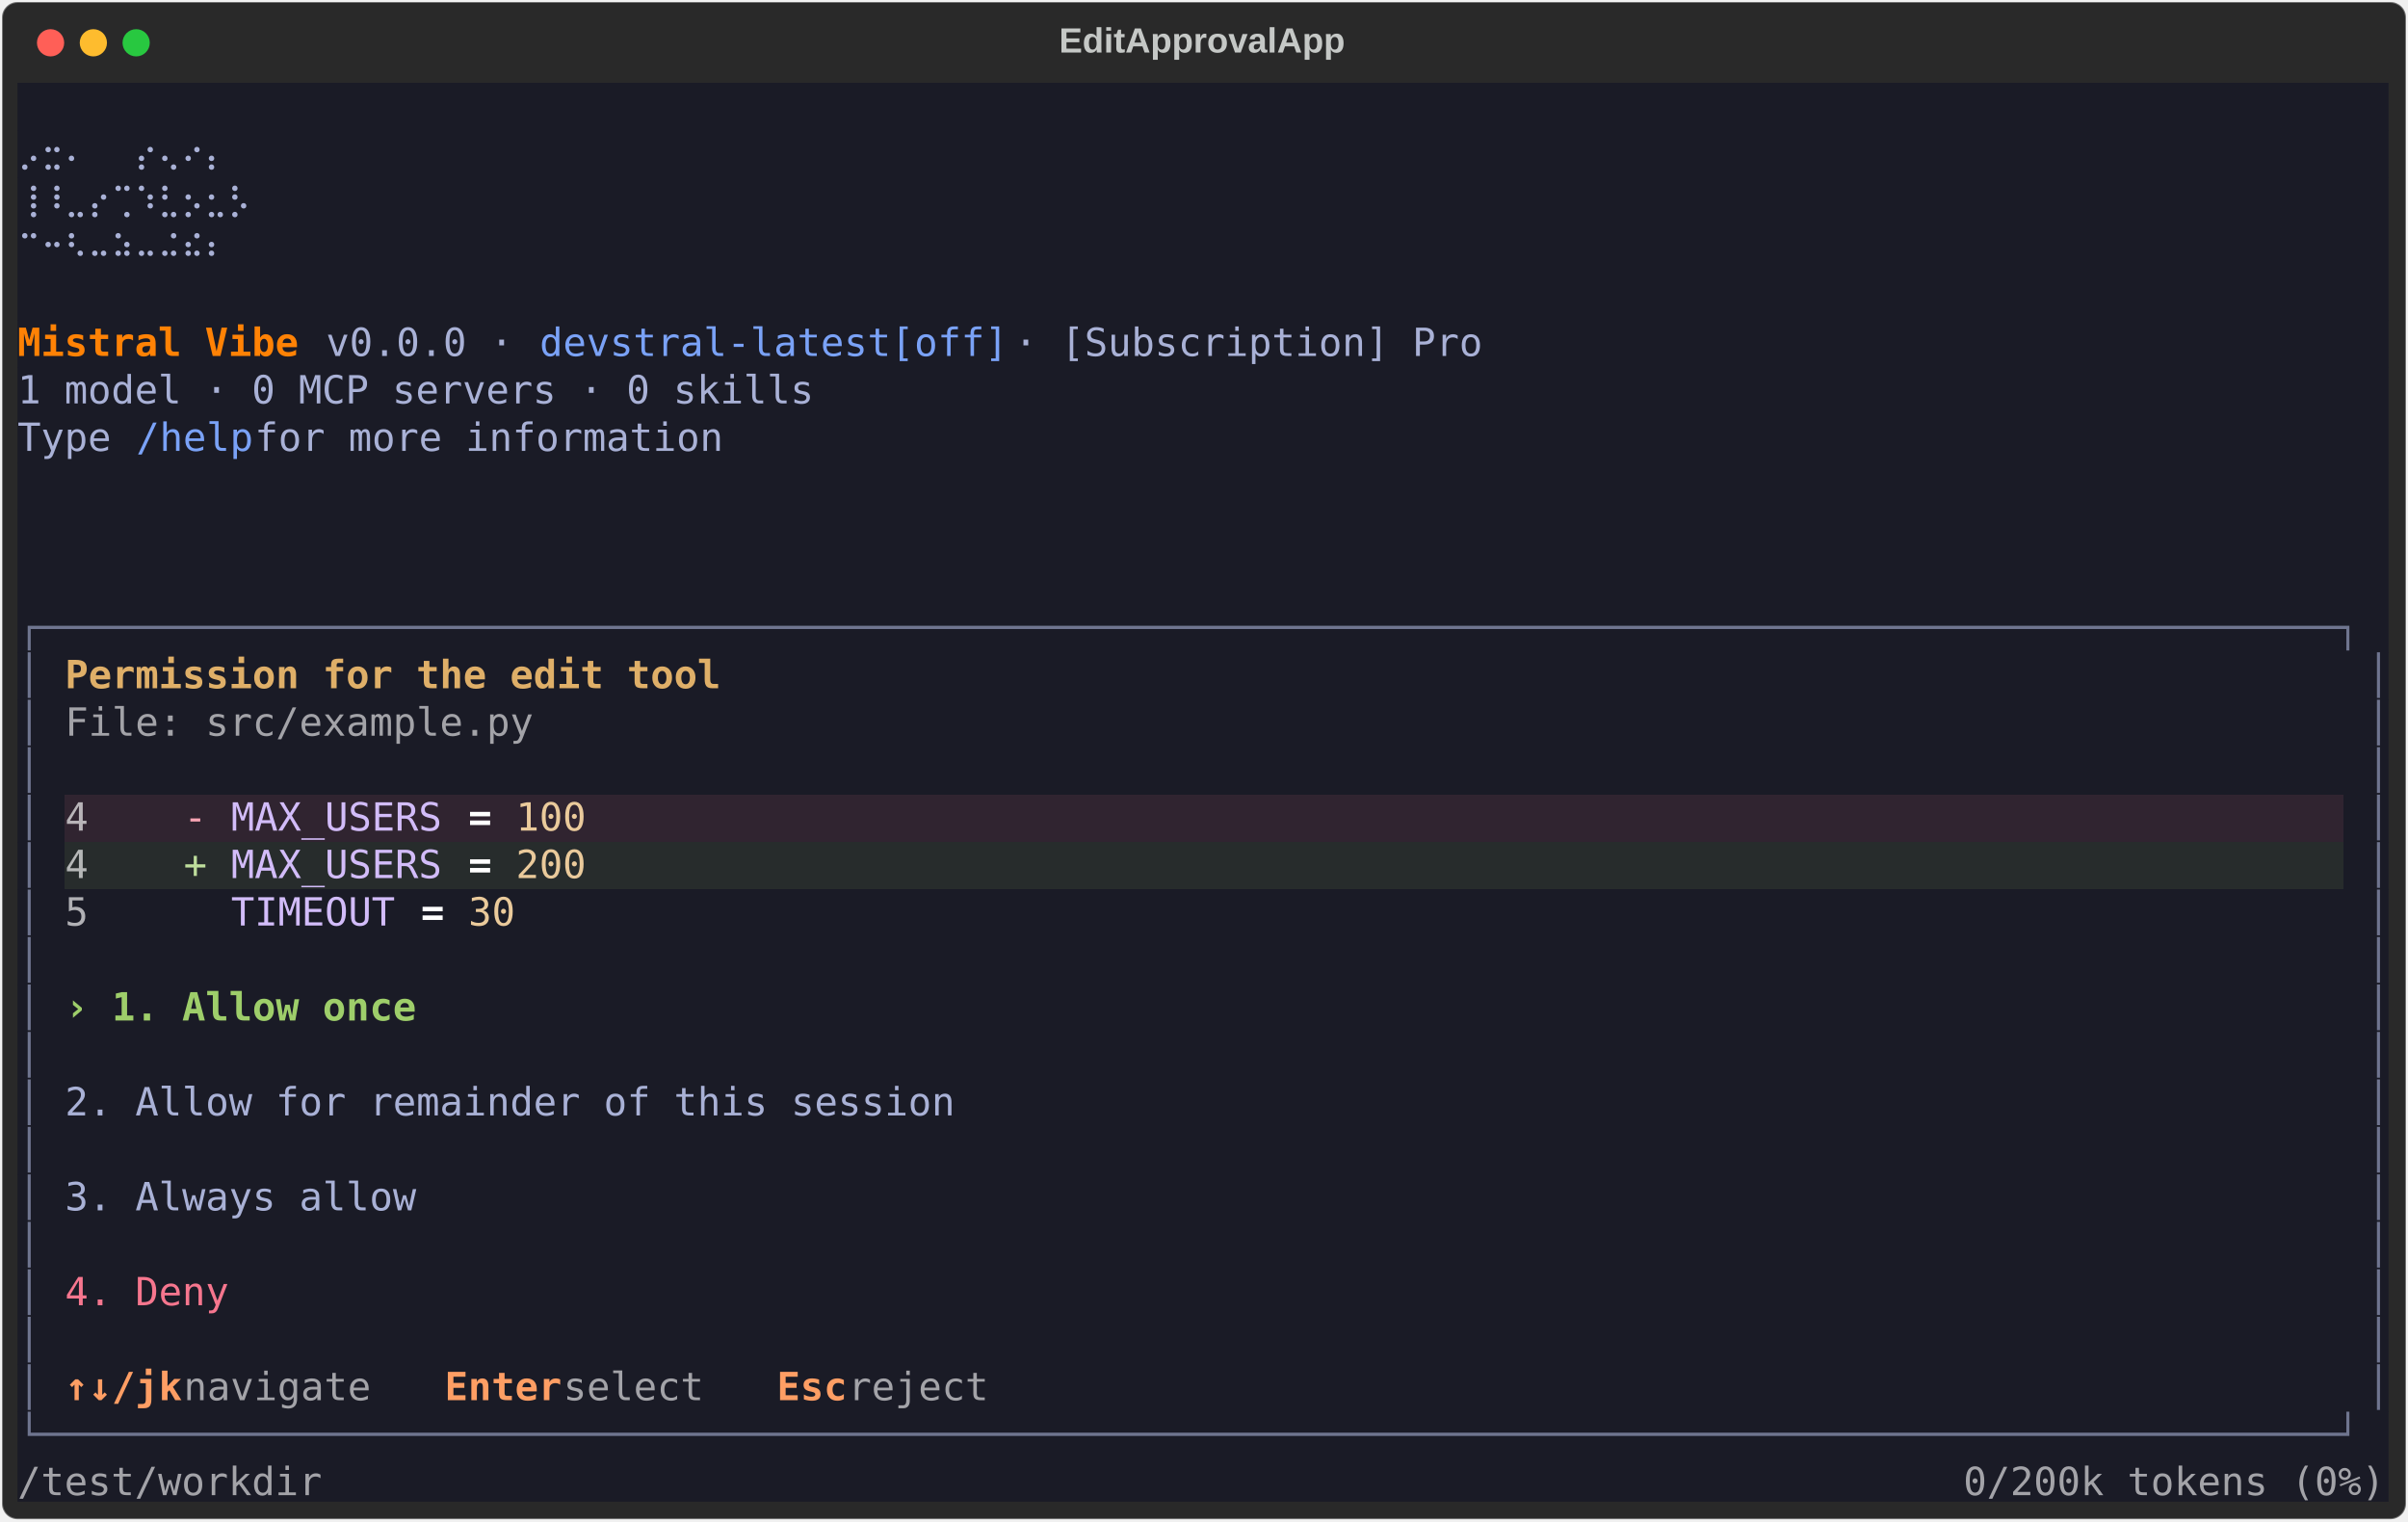
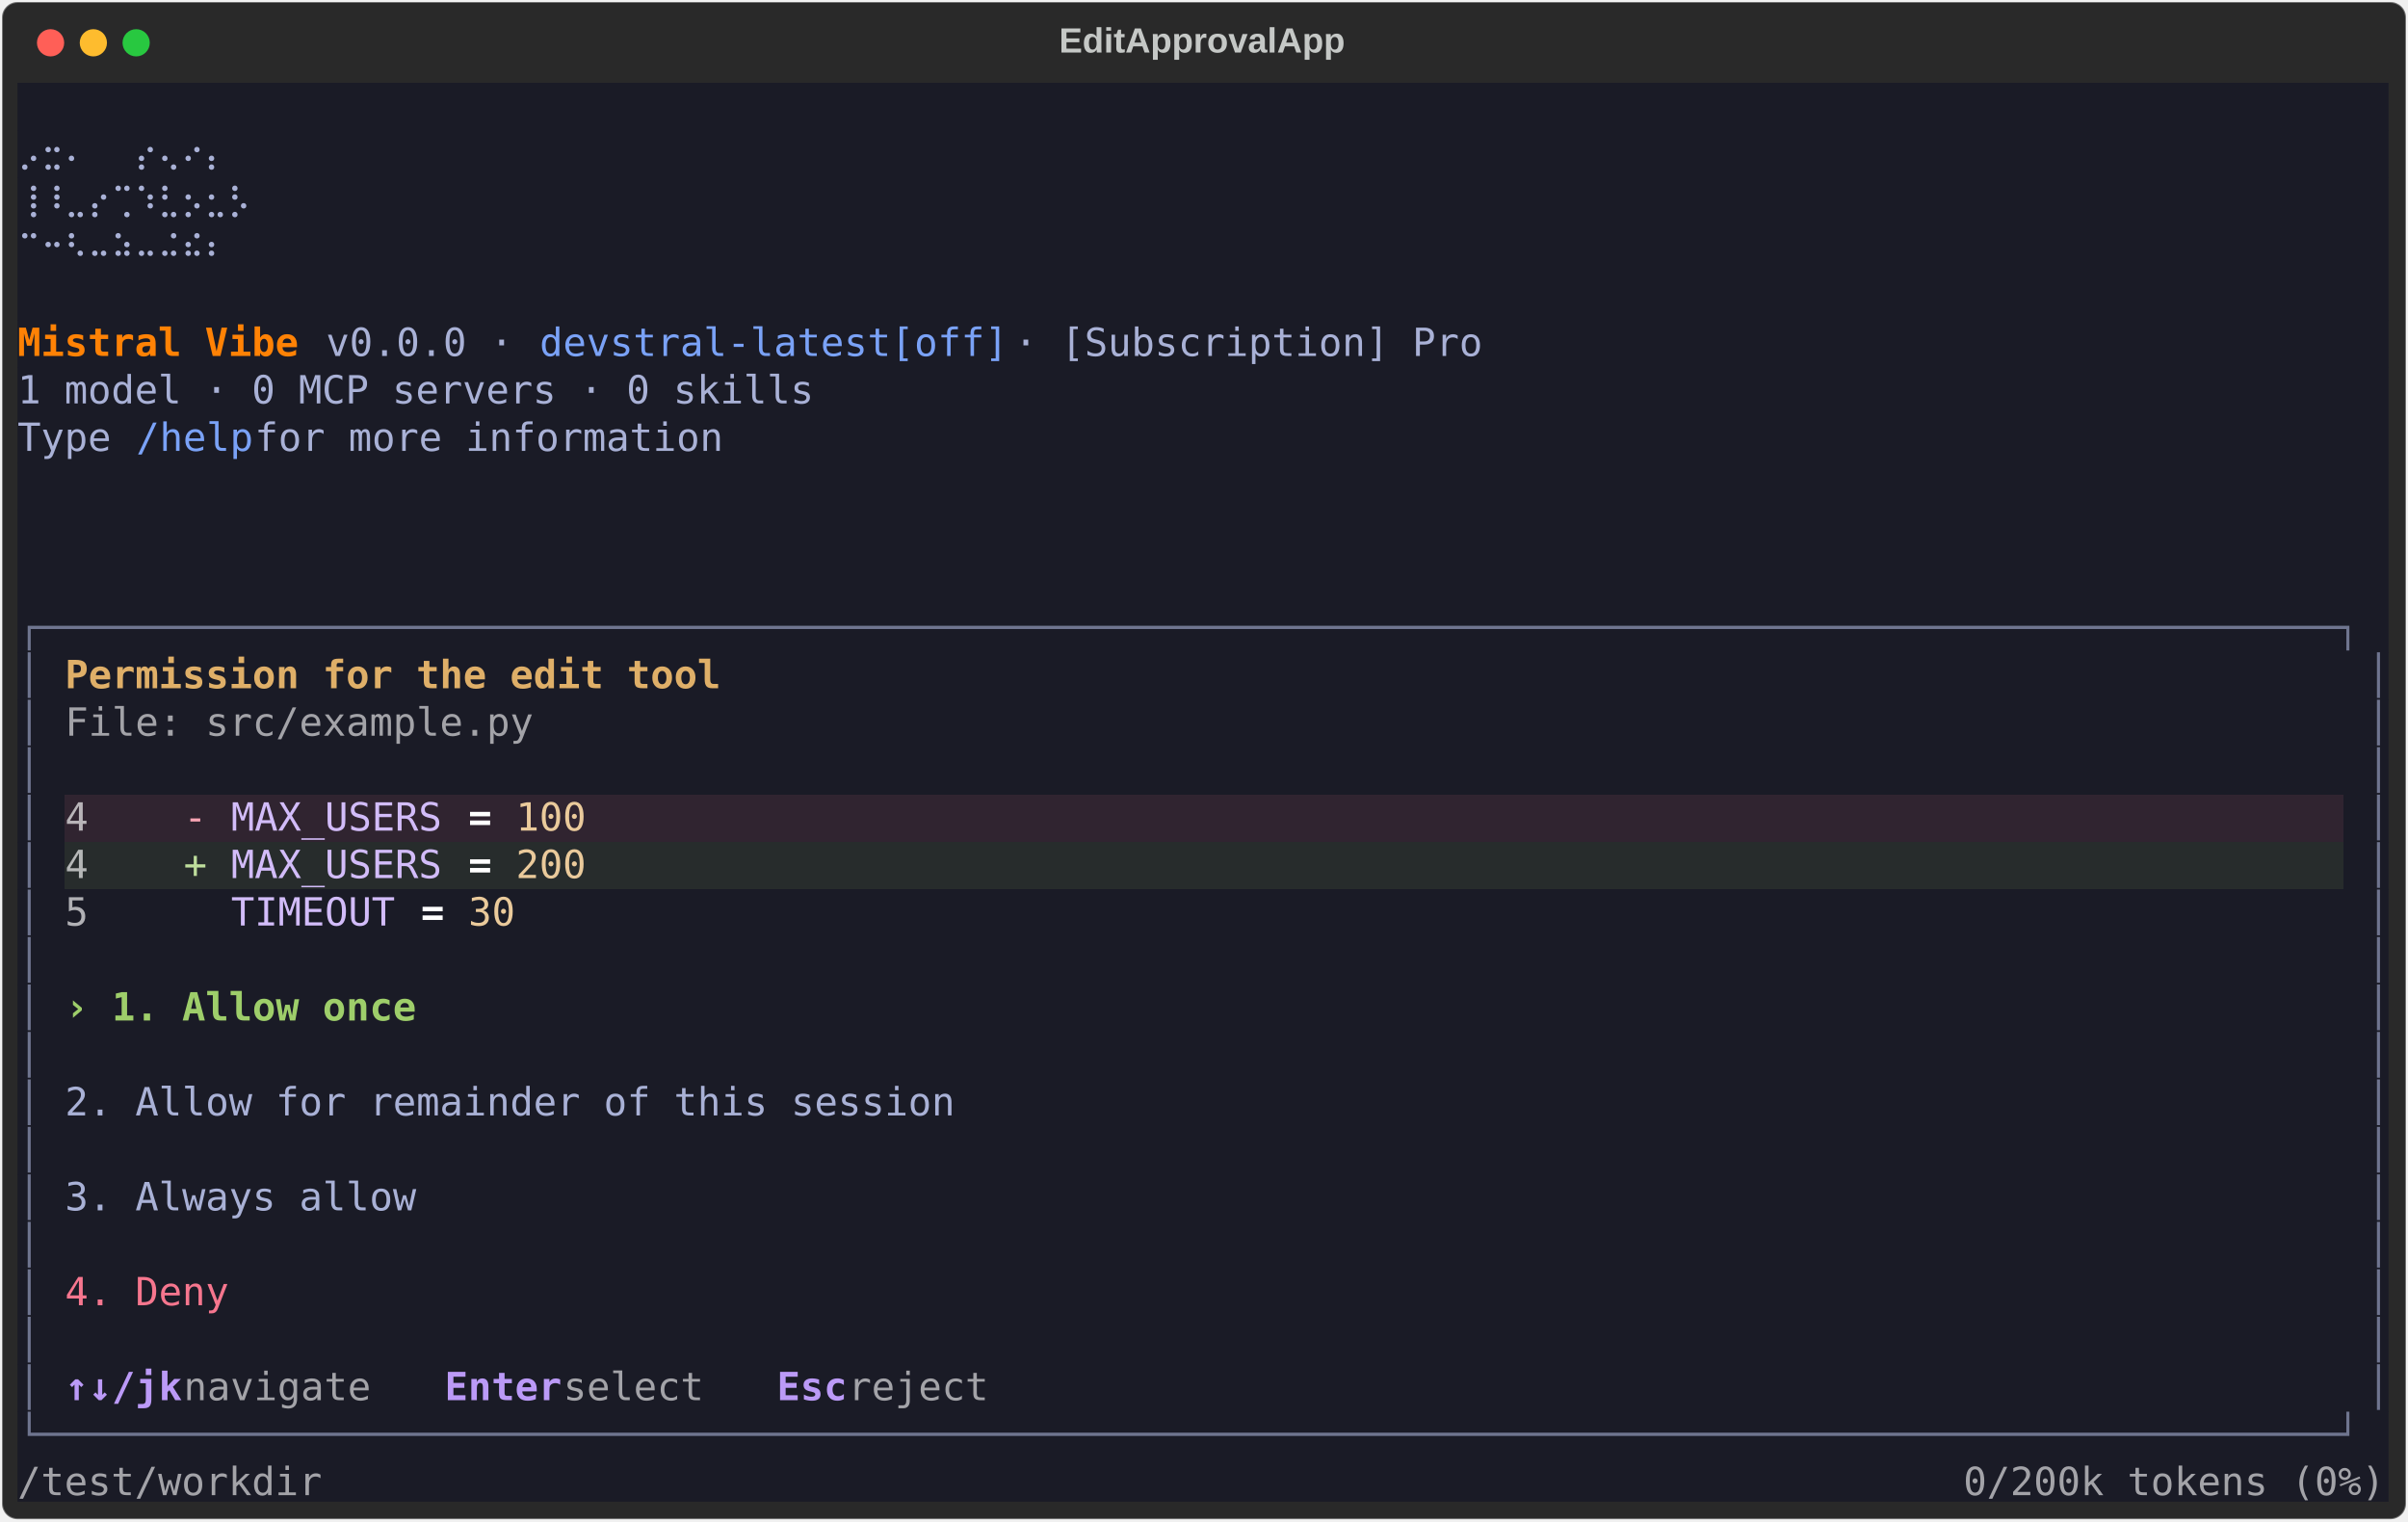
<svg xmlns="http://www.w3.org/2000/svg" class="rich-terminal" viewBox="0 0 1238 782.0">
  <style>

    @font-face {
        font-family: "Fira Code";
        src: local("FiraCode-Regular"),
                url("https://cdnjs.cloudflare.com/ajax/libs/firacode/6.2.0/woff2/FiraCode-Regular.woff2") format("woff2"),
                url("https://cdnjs.cloudflare.com/ajax/libs/firacode/6.2.0/woff/FiraCode-Regular.woff") format("woff");
        font-style: normal;
        font-weight: 400;
    }
    @font-face {
        font-family: "Fira Code";
        src: local("FiraCode-Bold"),
                url("https://cdnjs.cloudflare.com/ajax/libs/firacode/6.2.0/woff2/FiraCode-Bold.woff2") format("woff2"),
                url("https://cdnjs.cloudflare.com/ajax/libs/firacode/6.2.0/woff/FiraCode-Bold.woff") format("woff");
        font-style: bold;
        font-weight: 700;
    }

    .terminal-matrix {
        font-family: Fira Code, monospace;
        font-size: 20px;
        line-height: 24.4px;
        font-variant-east-asian: full-width;
    }

    .terminal-title {
        font-size: 18px;
        font-weight: bold;
        font-family: arial;
    }

    .terminal-r1 { fill: #c5c8c6 }
.terminal-r2 { fill: #a9b1d6 }
.terminal-r3 { fill: #ff8205;font-weight: bold }
.terminal-r4 { fill: #1a1b26 }
.terminal-r5 { fill: #7aa2f7 }
.terminal-r6 { fill: #6f758f }
.terminal-r7 { fill: #dfaf68;font-weight: bold }
.terminal-r8 { fill: #a3a3a8 }
.terminal-r9 { fill: #b8b4b8 }
.terminal-r10 { fill: #f9a4b4 }
.terminal-r11 { fill: #d2bcf9 }
.terminal-r12 { fill: #ffffff }
.terminal-r13 { fill: #ffffff;font-weight: bold }
.terminal-r14 { fill: #eaca9b }
.terminal-r15 { fill: #b5b7b7 }
.terminal-r16 { fill: #bede9c }
.terminal-r17 { fill: #b1b1b5 }
.terminal-r18 { fill: #9ece6a;font-weight: bold }
.terminal-r19 { fill: #f6768e }
- .terminal-r20 { fill: #fe9e64;font-weight: bold }
+ .terminal-r20 { fill: #bb9af7;font-weight: bold }
    </style>
  <defs>
    <clipPath id="terminal-clip-terminal">
      <rect x="0" y="0" width="1219.0" height="731.0" />
    </clipPath>
    <clipPath id="terminal-line-0">
      <rect x="0" y="1.5" width="1220" height="24.65" />
    </clipPath>
    <clipPath id="terminal-line-1">
      <rect x="0" y="25.9" width="1220" height="24.65" />
    </clipPath>
    <clipPath id="terminal-line-2">
      <rect x="0" y="50.3" width="1220" height="24.65" />
    </clipPath>
    <clipPath id="terminal-line-3">
      <rect x="0" y="74.7" width="1220" height="24.65" />
    </clipPath>
    <clipPath id="terminal-line-4">
      <rect x="0" y="99.1" width="1220" height="24.65" />
    </clipPath>
    <clipPath id="terminal-line-5">
      <rect x="0" y="123.5" width="1220" height="24.65" />
    </clipPath>
    <clipPath id="terminal-line-6">
      <rect x="0" y="147.9" width="1220" height="24.65" />
    </clipPath>
    <clipPath id="terminal-line-7">
      <rect x="0" y="172.3" width="1220" height="24.65" />
    </clipPath>
    <clipPath id="terminal-line-8">
      <rect x="0" y="196.7" width="1220" height="24.65" />
    </clipPath>
    <clipPath id="terminal-line-9">
      <rect x="0" y="221.1" width="1220" height="24.65" />
    </clipPath>
    <clipPath id="terminal-line-10">
      <rect x="0" y="245.5" width="1220" height="24.65" />
    </clipPath>
    <clipPath id="terminal-line-11">
      <rect x="0" y="269.9" width="1220" height="24.65" />
    </clipPath>
    <clipPath id="terminal-line-12">
      <rect x="0" y="294.3" width="1220" height="24.65" />
    </clipPath>
    <clipPath id="terminal-line-13">
      <rect x="0" y="318.7" width="1220" height="24.65" />
    </clipPath>
    <clipPath id="terminal-line-14">
      <rect x="0" y="343.1" width="1220" height="24.65" />
    </clipPath>
    <clipPath id="terminal-line-15">
      <rect x="0" y="367.5" width="1220" height="24.65" />
    </clipPath>
    <clipPath id="terminal-line-16">
      <rect x="0" y="391.9" width="1220" height="24.65" />
    </clipPath>
    <clipPath id="terminal-line-17">
      <rect x="0" y="416.3" width="1220" height="24.65" />
    </clipPath>
    <clipPath id="terminal-line-18">
      <rect x="0" y="440.7" width="1220" height="24.65" />
    </clipPath>
    <clipPath id="terminal-line-19">
      <rect x="0" y="465.1" width="1220" height="24.65" />
    </clipPath>
    <clipPath id="terminal-line-20">
      <rect x="0" y="489.5" width="1220" height="24.65" />
    </clipPath>
    <clipPath id="terminal-line-21">
      <rect x="0" y="513.9" width="1220" height="24.65" />
    </clipPath>
    <clipPath id="terminal-line-22">
      <rect x="0" y="538.3" width="1220" height="24.65" />
    </clipPath>
    <clipPath id="terminal-line-23">
      <rect x="0" y="562.7" width="1220" height="24.65" />
    </clipPath>
    <clipPath id="terminal-line-24">
      <rect x="0" y="587.1" width="1220" height="24.65" />
    </clipPath>
    <clipPath id="terminal-line-25">
      <rect x="0" y="611.5" width="1220" height="24.65" />
    </clipPath>
    <clipPath id="terminal-line-26">
      <rect x="0" y="635.9" width="1220" height="24.65" />
    </clipPath>
    <clipPath id="terminal-line-27">
      <rect x="0" y="660.3" width="1220" height="24.65" />
    </clipPath>
    <clipPath id="terminal-line-28">
      <rect x="0" y="684.7" width="1220" height="24.65" />
    </clipPath>
  </defs>
  <rect fill="#292929" stroke="rgba(255,255,255,0.35)" stroke-width="1" x="1" y="1" width="1236" height="780" rx="8" />
  <text class="terminal-title" fill="#c5c8c6" text-anchor="middle" x="618" y="27">EditApprovalApp</text>
  <g transform="translate(26,22)">
    <circle cx="0" cy="0" r="7" fill="#ff5f57" />
    <circle cx="22" cy="0" r="7" fill="#febc2e" />
    <circle cx="44" cy="0" r="7" fill="#28c840" />
  </g>
  <g transform="translate(9, 41)" clip-path="url(#terminal-clip-terminal)">
    <rect fill="#1a1b26" x="0" y="1.5" width="1220" height="24.65" shape-rendering="crispEdges" />
    <rect fill="#1a1b26" x="0" y="25.9" width="134.2" height="24.65" shape-rendering="crispEdges" />
    <rect fill="#1a1b26" x="134.2" y="25.9" width="646.6" height="24.65" shape-rendering="crispEdges" />
    <rect fill="#1a1b26" x="780.8" y="25.9" width="439.2" height="24.65" shape-rendering="crispEdges" />
    <rect fill="#1a1b26" x="0" y="50.3" width="134.2" height="24.65" shape-rendering="crispEdges" />
    <rect fill="#1a1b26" x="134.2" y="50.3" width="646.6" height="24.65" shape-rendering="crispEdges" />
    <rect fill="#1a1b26" x="780.8" y="50.3" width="439.2" height="24.65" shape-rendering="crispEdges" />
    <rect fill="#1a1b26" x="0" y="74.7" width="134.2" height="24.65" shape-rendering="crispEdges" />
    <rect fill="#1a1b26" x="134.2" y="74.7" width="646.6" height="24.65" shape-rendering="crispEdges" />
    <rect fill="#1a1b26" x="780.8" y="74.7" width="439.2" height="24.65" shape-rendering="crispEdges" />
    <rect fill="#1a1b26" x="0" y="99.1" width="780.8" height="24.65" shape-rendering="crispEdges" />
    <rect fill="#1a1b26" x="780.8" y="99.1" width="439.2" height="24.65" shape-rendering="crispEdges" />
    <rect fill="#1a1b26" x="0" y="123.5" width="146.4" height="24.65" shape-rendering="crispEdges" />
    <rect fill="#1a1b26" x="146.4" y="123.5" width="12.2" height="24.65" shape-rendering="crispEdges" />
    <rect fill="#1a1b26" x="158.6" y="123.5" width="109.8" height="24.65" shape-rendering="crispEdges" />
    <rect fill="#1a1b26" x="268.4" y="123.5" width="244" height="24.65" shape-rendering="crispEdges" />
    <rect fill="#1a1b26" x="512.4" y="123.5" width="256.2" height="24.65" shape-rendering="crispEdges" />
    <rect fill="#1a1b26" x="768.6" y="123.5" width="12.2" height="24.65" shape-rendering="crispEdges" />
    <rect fill="#1a1b26" x="780.8" y="123.5" width="439.2" height="24.65" shape-rendering="crispEdges" />
    <rect fill="#1a1b26" x="0" y="147.9" width="414.8" height="24.65" shape-rendering="crispEdges" />
    <rect fill="#1a1b26" x="414.8" y="147.9" width="366" height="24.65" shape-rendering="crispEdges" />
    <rect fill="#1a1b26" x="780.8" y="147.9" width="439.2" height="24.65" shape-rendering="crispEdges" />
    <rect fill="#1a1b26" x="0" y="172.3" width="61" height="24.65" shape-rendering="crispEdges" />
    <rect fill="#1a1b26" x="61" y="172.3" width="61" height="24.65" shape-rendering="crispEdges" />
    <rect fill="#1a1b26" x="122" y="172.3" width="256.2" height="24.65" shape-rendering="crispEdges" />
    <rect fill="#1a1b26" x="378.2" y="172.3" width="402.6" height="24.65" shape-rendering="crispEdges" />
    <rect fill="#1a1b26" x="780.8" y="172.3" width="439.2" height="24.65" shape-rendering="crispEdges" />
    <rect fill="#1a1b26" x="0" y="196.7" width="1220" height="24.65" shape-rendering="crispEdges" />
    <rect fill="#1a1b26" x="0" y="221.1" width="1220" height="24.65" shape-rendering="crispEdges" />
    <rect fill="#1a1b26" x="0" y="245.5" width="0" height="24.65" shape-rendering="crispEdges" />
    <rect fill="#1a1b26" x="0" y="245.5" width="1220" height="24.65" shape-rendering="crispEdges" />
    <rect fill="#1a1b26" x="0" y="269.9" width="1220" height="24.65" shape-rendering="crispEdges" />
    <rect fill="#1a1b26" x="0" y="294.3" width="12.2" height="24.65" shape-rendering="crispEdges" />
    <rect fill="#1a1b26" x="12.2" y="294.3" width="12.2" height="24.65" shape-rendering="crispEdges" />
    <rect fill="#1a1b26" x="24.4" y="294.3" width="341.6" height="24.65" shape-rendering="crispEdges" />
    <rect fill="#1a1b26" x="366" y="294.3" width="841.8" height="24.65" shape-rendering="crispEdges" />
    <rect fill="#1a1b26" x="1207.8" y="294.3" width="12.2" height="24.65" shape-rendering="crispEdges" />
    <rect fill="#1a1b26" x="0" y="318.7" width="12.2" height="24.65" shape-rendering="crispEdges" />
    <rect fill="#1a1b26" x="12.2" y="318.7" width="12.2" height="24.65" shape-rendering="crispEdges" />
    <rect fill="#1a1b26" x="24.4" y="318.7" width="244" height="24.65" shape-rendering="crispEdges" />
    <rect fill="#1a1b26" x="268.4" y="318.7" width="939.4" height="24.65" shape-rendering="crispEdges" />
    <rect fill="#1a1b26" x="1207.8" y="318.7" width="12.2" height="24.65" shape-rendering="crispEdges" />
    <rect fill="#1a1b26" x="0" y="343.1" width="12.2" height="24.65" shape-rendering="crispEdges" />
    <rect fill="#1a1b26" x="12.2" y="343.1" width="12.2" height="24.65" shape-rendering="crispEdges" />
    <rect fill="#1a1b26" x="24.4" y="343.1" width="0" height="24.65" shape-rendering="crispEdges" />
    <rect fill="#1a1b26" x="24.4" y="343.1" width="1183.4" height="24.65" shape-rendering="crispEdges" />
    <rect fill="#1a1b26" x="1207.8" y="343.1" width="12.2" height="24.65" shape-rendering="crispEdges" />
    <rect fill="#1a1b26" x="0" y="367.5" width="12.2" height="24.65" shape-rendering="crispEdges" />
    <rect fill="#1a1b26" x="12.2" y="367.5" width="12.2" height="24.65" shape-rendering="crispEdges" />
    <rect fill="#302430" x="24.4" y="367.5" width="61" height="24.65" shape-rendering="crispEdges" />
    <rect fill="#302430" x="85.4" y="367.5" width="24.4" height="24.65" shape-rendering="crispEdges" />
    <rect fill="#302430" x="109.8" y="367.5" width="109.8" height="24.65" shape-rendering="crispEdges" />
    <rect fill="#302430" x="219.6" y="367.5" width="12.2" height="24.65" shape-rendering="crispEdges" />
    <rect fill="#302430" x="231.8" y="367.5" width="12.2" height="24.65" shape-rendering="crispEdges" />
    <rect fill="#302430" x="244" y="367.5" width="12.2" height="24.65" shape-rendering="crispEdges" />
    <rect fill="#302430" x="256.2" y="367.5" width="36.6" height="24.65" shape-rendering="crispEdges" />
    <rect fill="#302430" x="292.8" y="367.5" width="902.8" height="24.65" shape-rendering="crispEdges" />
    <rect fill="#1a1b26" x="1195.6" y="367.5" width="12.2" height="24.65" shape-rendering="crispEdges" />
    <rect fill="#1a1b26" x="1207.8" y="367.5" width="12.2" height="24.65" shape-rendering="crispEdges" />
    <rect fill="#1a1b26" x="0" y="391.9" width="12.2" height="24.65" shape-rendering="crispEdges" />
    <rect fill="#1a1b26" x="12.2" y="391.9" width="12.2" height="24.65" shape-rendering="crispEdges" />
    <rect fill="#272c2c" x="24.4" y="391.9" width="61" height="24.65" shape-rendering="crispEdges" />
    <rect fill="#272c2c" x="85.4" y="391.9" width="24.4" height="24.65" shape-rendering="crispEdges" />
    <rect fill="#272c2c" x="109.8" y="391.9" width="109.8" height="24.65" shape-rendering="crispEdges" />
    <rect fill="#272c2c" x="219.6" y="391.9" width="12.2" height="24.65" shape-rendering="crispEdges" />
    <rect fill="#272c2c" x="231.8" y="391.9" width="12.2" height="24.65" shape-rendering="crispEdges" />
    <rect fill="#272c2c" x="244" y="391.9" width="12.2" height="24.65" shape-rendering="crispEdges" />
    <rect fill="#272c2c" x="256.2" y="391.9" width="36.6" height="24.65" shape-rendering="crispEdges" />
    <rect fill="#272c2c" x="292.8" y="391.9" width="902.8" height="24.65" shape-rendering="crispEdges" />
    <rect fill="#1a1b26" x="1195.6" y="391.9" width="12.2" height="24.65" shape-rendering="crispEdges" />
    <rect fill="#1a1b26" x="1207.8" y="391.9" width="12.2" height="24.65" shape-rendering="crispEdges" />
    <rect fill="#1a1b26" x="0" y="416.3" width="12.2" height="24.65" shape-rendering="crispEdges" />
    <rect fill="#1a1b26" x="12.2" y="416.3" width="12.2" height="24.65" shape-rendering="crispEdges" />
    <rect fill="#1a1b26" x="24.4" y="416.3" width="61" height="24.65" shape-rendering="crispEdges" />
    <rect fill="#1a1b26" x="85.4" y="416.3" width="24.4" height="24.65" shape-rendering="crispEdges" />
    <rect fill="#1a1b26" x="109.8" y="416.3" width="85.4" height="24.65" shape-rendering="crispEdges" />
    <rect fill="#1a1b26" x="195.2" y="416.3" width="12.2" height="24.65" shape-rendering="crispEdges" />
    <rect fill="#1a1b26" x="207.4" y="416.3" width="12.2" height="24.65" shape-rendering="crispEdges" />
    <rect fill="#1a1b26" x="219.6" y="416.3" width="12.2" height="24.65" shape-rendering="crispEdges" />
    <rect fill="#1a1b26" x="231.8" y="416.3" width="24.4" height="24.65" shape-rendering="crispEdges" />
    <rect fill="#1a1b26" x="256.2" y="416.3" width="951.6" height="24.65" shape-rendering="crispEdges" />
    <rect fill="#1a1b26" x="1207.8" y="416.3" width="12.2" height="24.65" shape-rendering="crispEdges" />
    <rect fill="#1a1b26" x="0" y="440.7" width="12.2" height="24.65" shape-rendering="crispEdges" />
    <rect fill="#1a1b26" x="12.2" y="440.7" width="12.2" height="24.65" shape-rendering="crispEdges" />
    <rect fill="#1a1b26" x="24.4" y="440.7" width="0" height="24.65" shape-rendering="crispEdges" />
    <rect fill="#1a1b26" x="24.4" y="440.7" width="1183.4" height="24.65" shape-rendering="crispEdges" />
    <rect fill="#1a1b26" x="1207.8" y="440.7" width="12.2" height="24.65" shape-rendering="crispEdges" />
    <rect fill="#1a1b26" x="0" y="465.1" width="12.2" height="24.65" shape-rendering="crispEdges" />
    <rect fill="#1a1b26" x="12.2" y="465.1" width="12.2" height="24.65" shape-rendering="crispEdges" />
    <rect fill="#1a1b26" x="24.4" y="465.1" width="183" height="24.65" shape-rendering="crispEdges" />
    <rect fill="#1a1b26" x="207.4" y="465.1" width="1000.4" height="24.65" shape-rendering="crispEdges" />
    <rect fill="#1a1b26" x="1207.8" y="465.1" width="12.2" height="24.65" shape-rendering="crispEdges" />
    <rect fill="#1a1b26" x="0" y="489.5" width="12.2" height="24.65" shape-rendering="crispEdges" />
    <rect fill="#1a1b26" x="12.2" y="489.5" width="1195.6" height="24.65" shape-rendering="crispEdges" />
    <rect fill="#1a1b26" x="1207.8" y="489.5" width="12.2" height="24.65" shape-rendering="crispEdges" />
    <rect fill="#1a1b26" x="0" y="513.9" width="12.2" height="24.65" shape-rendering="crispEdges" />
    <rect fill="#1a1b26" x="12.2" y="513.9" width="12.2" height="24.65" shape-rendering="crispEdges" />
    <rect fill="#1a1b26" x="24.4" y="513.9" width="488" height="24.65" shape-rendering="crispEdges" />
    <rect fill="#1a1b26" x="512.4" y="513.9" width="695.4" height="24.65" shape-rendering="crispEdges" />
    <rect fill="#1a1b26" x="1207.8" y="513.9" width="12.2" height="24.65" shape-rendering="crispEdges" />
    <rect fill="#1a1b26" x="0" y="538.3" width="12.2" height="24.65" shape-rendering="crispEdges" />
    <rect fill="#1a1b26" x="12.2" y="538.3" width="1195.6" height="24.65" shape-rendering="crispEdges" />
    <rect fill="#1a1b26" x="1207.8" y="538.3" width="12.2" height="24.65" shape-rendering="crispEdges" />
    <rect fill="#1a1b26" x="0" y="562.7" width="12.2" height="24.65" shape-rendering="crispEdges" />
    <rect fill="#1a1b26" x="12.2" y="562.7" width="12.2" height="24.65" shape-rendering="crispEdges" />
    <rect fill="#1a1b26" x="24.4" y="562.7" width="207.4" height="24.65" shape-rendering="crispEdges" />
    <rect fill="#1a1b26" x="231.8" y="562.7" width="976" height="24.65" shape-rendering="crispEdges" />
    <rect fill="#1a1b26" x="1207.8" y="562.7" width="12.2" height="24.65" shape-rendering="crispEdges" />
    <rect fill="#1a1b26" x="0" y="587.1" width="12.2" height="24.65" shape-rendering="crispEdges" />
    <rect fill="#1a1b26" x="12.2" y="587.1" width="1195.6" height="24.65" shape-rendering="crispEdges" />
    <rect fill="#1a1b26" x="1207.8" y="587.1" width="12.2" height="24.65" shape-rendering="crispEdges" />
    <rect fill="#1a1b26" x="0" y="611.5" width="12.2" height="24.65" shape-rendering="crispEdges" />
    <rect fill="#1a1b26" x="12.2" y="611.5" width="12.2" height="24.65" shape-rendering="crispEdges" />
    <rect fill="#1a1b26" x="24.4" y="611.5" width="109.8" height="24.65" shape-rendering="crispEdges" />
    <rect fill="#1a1b26" x="134.2" y="611.5" width="1073.6" height="24.65" shape-rendering="crispEdges" />
    <rect fill="#1a1b26" x="1207.8" y="611.5" width="12.2" height="24.65" shape-rendering="crispEdges" />
    <rect fill="#1a1b26" x="0" y="635.9" width="12.2" height="24.65" shape-rendering="crispEdges" />
    <rect fill="#1a1b26" x="12.2" y="635.9" width="1195.6" height="24.65" shape-rendering="crispEdges" />
    <rect fill="#1a1b26" x="1207.8" y="635.9" width="12.2" height="24.65" shape-rendering="crispEdges" />
    <rect fill="#1a1b26" x="0" y="660.3" width="12.2" height="24.65" shape-rendering="crispEdges" />
    <rect fill="#1a1b26" x="12.2" y="660.3" width="12.2" height="24.65" shape-rendering="crispEdges" />
    <rect fill="#1a1b26" x="24.4" y="660.3" width="61" height="24.65" shape-rendering="crispEdges" />
    <rect fill="#1a1b26" x="85.4" y="660.3" width="134.2" height="24.65" shape-rendering="crispEdges" />
    <rect fill="#1a1b26" x="219.6" y="660.3" width="61" height="24.65" shape-rendering="crispEdges" />
    <rect fill="#1a1b26" x="280.6" y="660.3" width="109.8" height="24.65" shape-rendering="crispEdges" />
    <rect fill="#1a1b26" x="390.4" y="660.3" width="36.6" height="24.65" shape-rendering="crispEdges" />
    <rect fill="#1a1b26" x="427" y="660.3" width="85.4" height="24.65" shape-rendering="crispEdges" />
    <rect fill="#1a1b26" x="512.4" y="660.3" width="695.4" height="24.65" shape-rendering="crispEdges" />
    <rect fill="#1a1b26" x="1207.8" y="660.3" width="12.2" height="24.65" shape-rendering="crispEdges" />
    <rect fill="#1a1b26" x="0" y="684.7" width="1220" height="24.65" shape-rendering="crispEdges" />
    <rect fill="#1a1b26" x="0" y="709.1" width="158.6" height="24.65" shape-rendering="crispEdges" />
    <rect fill="#1a1b26" x="158.6" y="709.1" width="0" height="24.65" shape-rendering="crispEdges" />
    <rect fill="#1a1b26" x="158.6" y="709.1" width="841.8" height="24.65" shape-rendering="crispEdges" />
    <rect fill="#1a1b26" x="1000.4" y="709.1" width="219.6" height="24.65" shape-rendering="crispEdges" />
    <g class="terminal-matrix">
      <text class="terminal-r1" x="1220" y="20" textLength="12.2" clip-path="url(#terminal-line-0)">
</text>
      <text class="terminal-r2" x="0" y="44.4" textLength="134.2" clip-path="url(#terminal-line-1)">  ⡠⣒⠄  ⡔⢄⠔⡄</text>
      <text class="terminal-r1" x="1220" y="44.4" textLength="12.2" clip-path="url(#terminal-line-1)">
</text>
      <text class="terminal-r2" x="0" y="68.8" textLength="134.2" clip-path="url(#terminal-line-2)"> ⢸⠸⣀⡔⢉⠱⣃⡢⣂⡣</text>
      <text class="terminal-r1" x="1220" y="68.8" textLength="12.2" clip-path="url(#terminal-line-2)">
</text>
      <text class="terminal-r2" x="0" y="93.2" textLength="134.2" clip-path="url(#terminal-line-3)">  ⠉⠒⠣⠤⠵⠤⠬⠮⠆</text>
      <text class="terminal-r1" x="1220" y="93.2" textLength="12.2" clip-path="url(#terminal-line-3)">
</text>
      <text class="terminal-r1" x="1220" y="117.6" textLength="12.2" clip-path="url(#terminal-line-4)">
</text>
      <text class="terminal-r3" x="0" y="142" textLength="146.4" clip-path="url(#terminal-line-5)">Mistral Vibe</text>
      <text class="terminal-r2" x="158.6" y="142" textLength="109.8" clip-path="url(#terminal-line-5)">v0.0.0 · </text>
      <text class="terminal-r5" x="268.4" y="142" textLength="244" clip-path="url(#terminal-line-5)">devstral-latest[off]</text>
      <text class="terminal-r2" x="512.4" y="142" textLength="256.2" clip-path="url(#terminal-line-5)"> · [Subscription] Pro</text>
      <text class="terminal-r1" x="1220" y="142" textLength="12.2" clip-path="url(#terminal-line-5)">
</text>
      <text class="terminal-r2" x="0" y="166.4" textLength="414.8" clip-path="url(#terminal-line-6)">1 model · 0 MCP servers · 0 skills</text>
      <text class="terminal-r1" x="1220" y="166.4" textLength="12.2" clip-path="url(#terminal-line-6)">
</text>
      <text class="terminal-r2" x="0" y="190.8" textLength="61" clip-path="url(#terminal-line-7)">Type </text>
      <text class="terminal-r5" x="61" y="190.8" textLength="61" clip-path="url(#terminal-line-7)">/help</text>
      <text class="terminal-r2" x="122" y="190.8" textLength="256.2" clip-path="url(#terminal-line-7)"> for more information</text>
      <text class="terminal-r1" x="1220" y="190.8" textLength="12.2" clip-path="url(#terminal-line-7)">
</text>
      <text class="terminal-r1" x="1220" y="215.2" textLength="12.2" clip-path="url(#terminal-line-8)">
</text>
      <text class="terminal-r1" x="1220" y="239.6" textLength="12.2" clip-path="url(#terminal-line-9)">
</text>
      <text class="terminal-r1" x="1220" y="264" textLength="12.2" clip-path="url(#terminal-line-10)">
</text>
      <text class="terminal-r6" x="0" y="288.4" textLength="1220" clip-path="url(#terminal-line-11)">┌──────────────────────────────────────────────────────────────────────────────────────────────────┐</text>
      <text class="terminal-r1" x="1220" y="288.4" textLength="12.2" clip-path="url(#terminal-line-11)">
</text>
      <text class="terminal-r6" x="0" y="312.8" textLength="12.2" clip-path="url(#terminal-line-12)">│</text>
      <text class="terminal-r7" x="24.4" y="312.8" textLength="341.6" clip-path="url(#terminal-line-12)">Permission for the edit tool</text>
      <text class="terminal-r6" x="1207.8" y="312.8" textLength="12.2" clip-path="url(#terminal-line-12)">│</text>
      <text class="terminal-r1" x="1220" y="312.8" textLength="12.2" clip-path="url(#terminal-line-12)">
</text>
      <text class="terminal-r6" x="0" y="337.2" textLength="12.2" clip-path="url(#terminal-line-13)">│</text>
      <text class="terminal-r8" x="24.4" y="337.2" textLength="244" clip-path="url(#terminal-line-13)">File: src/example.py</text>
      <text class="terminal-r6" x="1207.8" y="337.2" textLength="12.2" clip-path="url(#terminal-line-13)">│</text>
      <text class="terminal-r1" x="1220" y="337.2" textLength="12.2" clip-path="url(#terminal-line-13)">
</text>
      <text class="terminal-r6" x="0" y="361.6" textLength="12.2" clip-path="url(#terminal-line-14)">│</text>
      <text class="terminal-r6" x="1207.8" y="361.6" textLength="12.2" clip-path="url(#terminal-line-14)">│</text>
      <text class="terminal-r1" x="1220" y="361.6" textLength="12.2" clip-path="url(#terminal-line-14)">
</text>
      <text class="terminal-r6" x="0" y="386" textLength="12.2" clip-path="url(#terminal-line-15)">│</text>
      <text class="terminal-r9" x="24.4" y="386" textLength="61" clip-path="url(#terminal-line-15)">   4 </text>
      <text class="terminal-r10" x="85.4" y="386" textLength="24.4" clip-path="url(#terminal-line-15)">- </text>
      <text class="terminal-r11" x="109.8" y="386" textLength="109.8" clip-path="url(#terminal-line-15)">MAX_USERS</text>
      <text class="terminal-r13" x="231.8" y="386" textLength="12.2" clip-path="url(#terminal-line-15)">=</text>
      <text class="terminal-r14" x="256.2" y="386" textLength="36.6" clip-path="url(#terminal-line-15)">100</text>
      <text class="terminal-r6" x="1207.8" y="386" textLength="12.2" clip-path="url(#terminal-line-15)">│</text>
      <text class="terminal-r1" x="1220" y="386" textLength="12.2" clip-path="url(#terminal-line-15)">
</text>
      <text class="terminal-r6" x="0" y="410.4" textLength="12.2" clip-path="url(#terminal-line-16)">│</text>
      <text class="terminal-r15" x="24.4" y="410.4" textLength="61" clip-path="url(#terminal-line-16)">   4 </text>
      <text class="terminal-r16" x="85.4" y="410.4" textLength="24.4" clip-path="url(#terminal-line-16)">+ </text>
      <text class="terminal-r11" x="109.8" y="410.4" textLength="109.8" clip-path="url(#terminal-line-16)">MAX_USERS</text>
      <text class="terminal-r13" x="231.8" y="410.4" textLength="12.2" clip-path="url(#terminal-line-16)">=</text>
      <text class="terminal-r14" x="256.2" y="410.4" textLength="36.6" clip-path="url(#terminal-line-16)">200</text>
      <text class="terminal-r6" x="1207.8" y="410.4" textLength="12.2" clip-path="url(#terminal-line-16)">│</text>
      <text class="terminal-r1" x="1220" y="410.4" textLength="12.2" clip-path="url(#terminal-line-16)">
</text>
      <text class="terminal-r6" x="0" y="434.8" textLength="12.2" clip-path="url(#terminal-line-17)">│</text>
      <text class="terminal-r17" x="24.4" y="434.8" textLength="61" clip-path="url(#terminal-line-17)">   5 </text>
      <text class="terminal-r11" x="109.8" y="434.8" textLength="85.4" clip-path="url(#terminal-line-17)">TIMEOUT</text>
      <text class="terminal-r13" x="207.4" y="434.8" textLength="12.2" clip-path="url(#terminal-line-17)">=</text>
      <text class="terminal-r14" x="231.8" y="434.8" textLength="24.4" clip-path="url(#terminal-line-17)">30</text>
      <text class="terminal-r6" x="1207.8" y="434.8" textLength="12.2" clip-path="url(#terminal-line-17)">│</text>
      <text class="terminal-r1" x="1220" y="434.8" textLength="12.2" clip-path="url(#terminal-line-17)">
</text>
      <text class="terminal-r6" x="0" y="459.2" textLength="12.2" clip-path="url(#terminal-line-18)">│</text>
      <text class="terminal-r6" x="1207.8" y="459.2" textLength="12.2" clip-path="url(#terminal-line-18)">│</text>
      <text class="terminal-r1" x="1220" y="459.2" textLength="12.2" clip-path="url(#terminal-line-18)">
</text>
      <text class="terminal-r6" x="0" y="483.6" textLength="12.2" clip-path="url(#terminal-line-19)">│</text>
      <text class="terminal-r18" x="24.4" y="483.6" textLength="183" clip-path="url(#terminal-line-19)">› 1. Allow once</text>
      <text class="terminal-r6" x="1207.8" y="483.6" textLength="12.2" clip-path="url(#terminal-line-19)">│</text>
      <text class="terminal-r1" x="1220" y="483.6" textLength="12.2" clip-path="url(#terminal-line-19)">
</text>
      <text class="terminal-r6" x="0" y="508" textLength="12.2" clip-path="url(#terminal-line-20)">│</text>
      <text class="terminal-r6" x="1207.8" y="508" textLength="12.2" clip-path="url(#terminal-line-20)">│</text>
      <text class="terminal-r1" x="1220" y="508" textLength="12.2" clip-path="url(#terminal-line-20)">
</text>
      <text class="terminal-r6" x="0" y="532.4" textLength="12.2" clip-path="url(#terminal-line-21)">│</text>
      <text class="terminal-r2" x="24.4" y="532.4" textLength="488" clip-path="url(#terminal-line-21)">  2. Allow for remainder of this session</text>
      <text class="terminal-r6" x="1207.8" y="532.4" textLength="12.2" clip-path="url(#terminal-line-21)">│</text>
      <text class="terminal-r1" x="1220" y="532.4" textLength="12.2" clip-path="url(#terminal-line-21)">
</text>
      <text class="terminal-r6" x="0" y="556.8" textLength="12.2" clip-path="url(#terminal-line-22)">│</text>
      <text class="terminal-r6" x="1207.8" y="556.8" textLength="12.2" clip-path="url(#terminal-line-22)">│</text>
      <text class="terminal-r1" x="1220" y="556.8" textLength="12.2" clip-path="url(#terminal-line-22)">
</text>
      <text class="terminal-r6" x="0" y="581.2" textLength="12.2" clip-path="url(#terminal-line-23)">│</text>
      <text class="terminal-r2" x="24.4" y="581.2" textLength="207.4" clip-path="url(#terminal-line-23)">  3. Always allow</text>
      <text class="terminal-r6" x="1207.8" y="581.2" textLength="12.2" clip-path="url(#terminal-line-23)">│</text>
      <text class="terminal-r1" x="1220" y="581.2" textLength="12.2" clip-path="url(#terminal-line-23)">
</text>
      <text class="terminal-r6" x="0" y="605.6" textLength="12.2" clip-path="url(#terminal-line-24)">│</text>
      <text class="terminal-r6" x="1207.8" y="605.6" textLength="12.2" clip-path="url(#terminal-line-24)">│</text>
      <text class="terminal-r1" x="1220" y="605.6" textLength="12.2" clip-path="url(#terminal-line-24)">
</text>
      <text class="terminal-r6" x="0" y="630" textLength="12.2" clip-path="url(#terminal-line-25)">│</text>
      <text class="terminal-r19" x="24.4" y="630" textLength="109.8" clip-path="url(#terminal-line-25)">  4. Deny</text>
      <text class="terminal-r6" x="1207.8" y="630" textLength="12.2" clip-path="url(#terminal-line-25)">│</text>
      <text class="terminal-r1" x="1220" y="630" textLength="12.2" clip-path="url(#terminal-line-25)">
</text>
      <text class="terminal-r6" x="0" y="654.4" textLength="12.2" clip-path="url(#terminal-line-26)">│</text>
      <text class="terminal-r6" x="1207.8" y="654.4" textLength="12.2" clip-path="url(#terminal-line-26)">│</text>
      <text class="terminal-r1" x="1220" y="654.4" textLength="12.2" clip-path="url(#terminal-line-26)">
</text>
      <text class="terminal-r6" x="0" y="678.8" textLength="12.2" clip-path="url(#terminal-line-27)">│</text>
      <text class="terminal-r20" x="24.4" y="678.8" textLength="61" clip-path="url(#terminal-line-27)">↑↓/jk</text>
      <text class="terminal-r8" x="85.4" y="678.8" textLength="134.2" clip-path="url(#terminal-line-27)"> navigate  </text>
      <text class="terminal-r20" x="219.6" y="678.8" textLength="61" clip-path="url(#terminal-line-27)">Enter</text>
      <text class="terminal-r8" x="280.6" y="678.8" textLength="109.8" clip-path="url(#terminal-line-27)"> select  </text>
      <text class="terminal-r20" x="390.4" y="678.8" textLength="36.6" clip-path="url(#terminal-line-27)">Esc</text>
      <text class="terminal-r8" x="427" y="678.8" textLength="85.4" clip-path="url(#terminal-line-27)"> reject</text>
      <text class="terminal-r6" x="1207.8" y="678.8" textLength="12.2" clip-path="url(#terminal-line-27)">│</text>
      <text class="terminal-r1" x="1220" y="678.8" textLength="12.2" clip-path="url(#terminal-line-27)">
</text>
      <text class="terminal-r6" x="0" y="703.2" textLength="1220" clip-path="url(#terminal-line-28)">└──────────────────────────────────────────────────────────────────────────────────────────────────┘</text>
      <text class="terminal-r1" x="1220" y="703.2" textLength="12.2" clip-path="url(#terminal-line-28)">
</text>
      <text class="terminal-r8" x="0" y="727.6" textLength="158.6" clip-path="url(#terminal-line-29)">/test/workdir</text>
      <text class="terminal-r8" x="1000.4" y="727.6" textLength="219.6" clip-path="url(#terminal-line-29)">0/200k tokens (0%)</text>
    </g>
  </g>
</svg>
